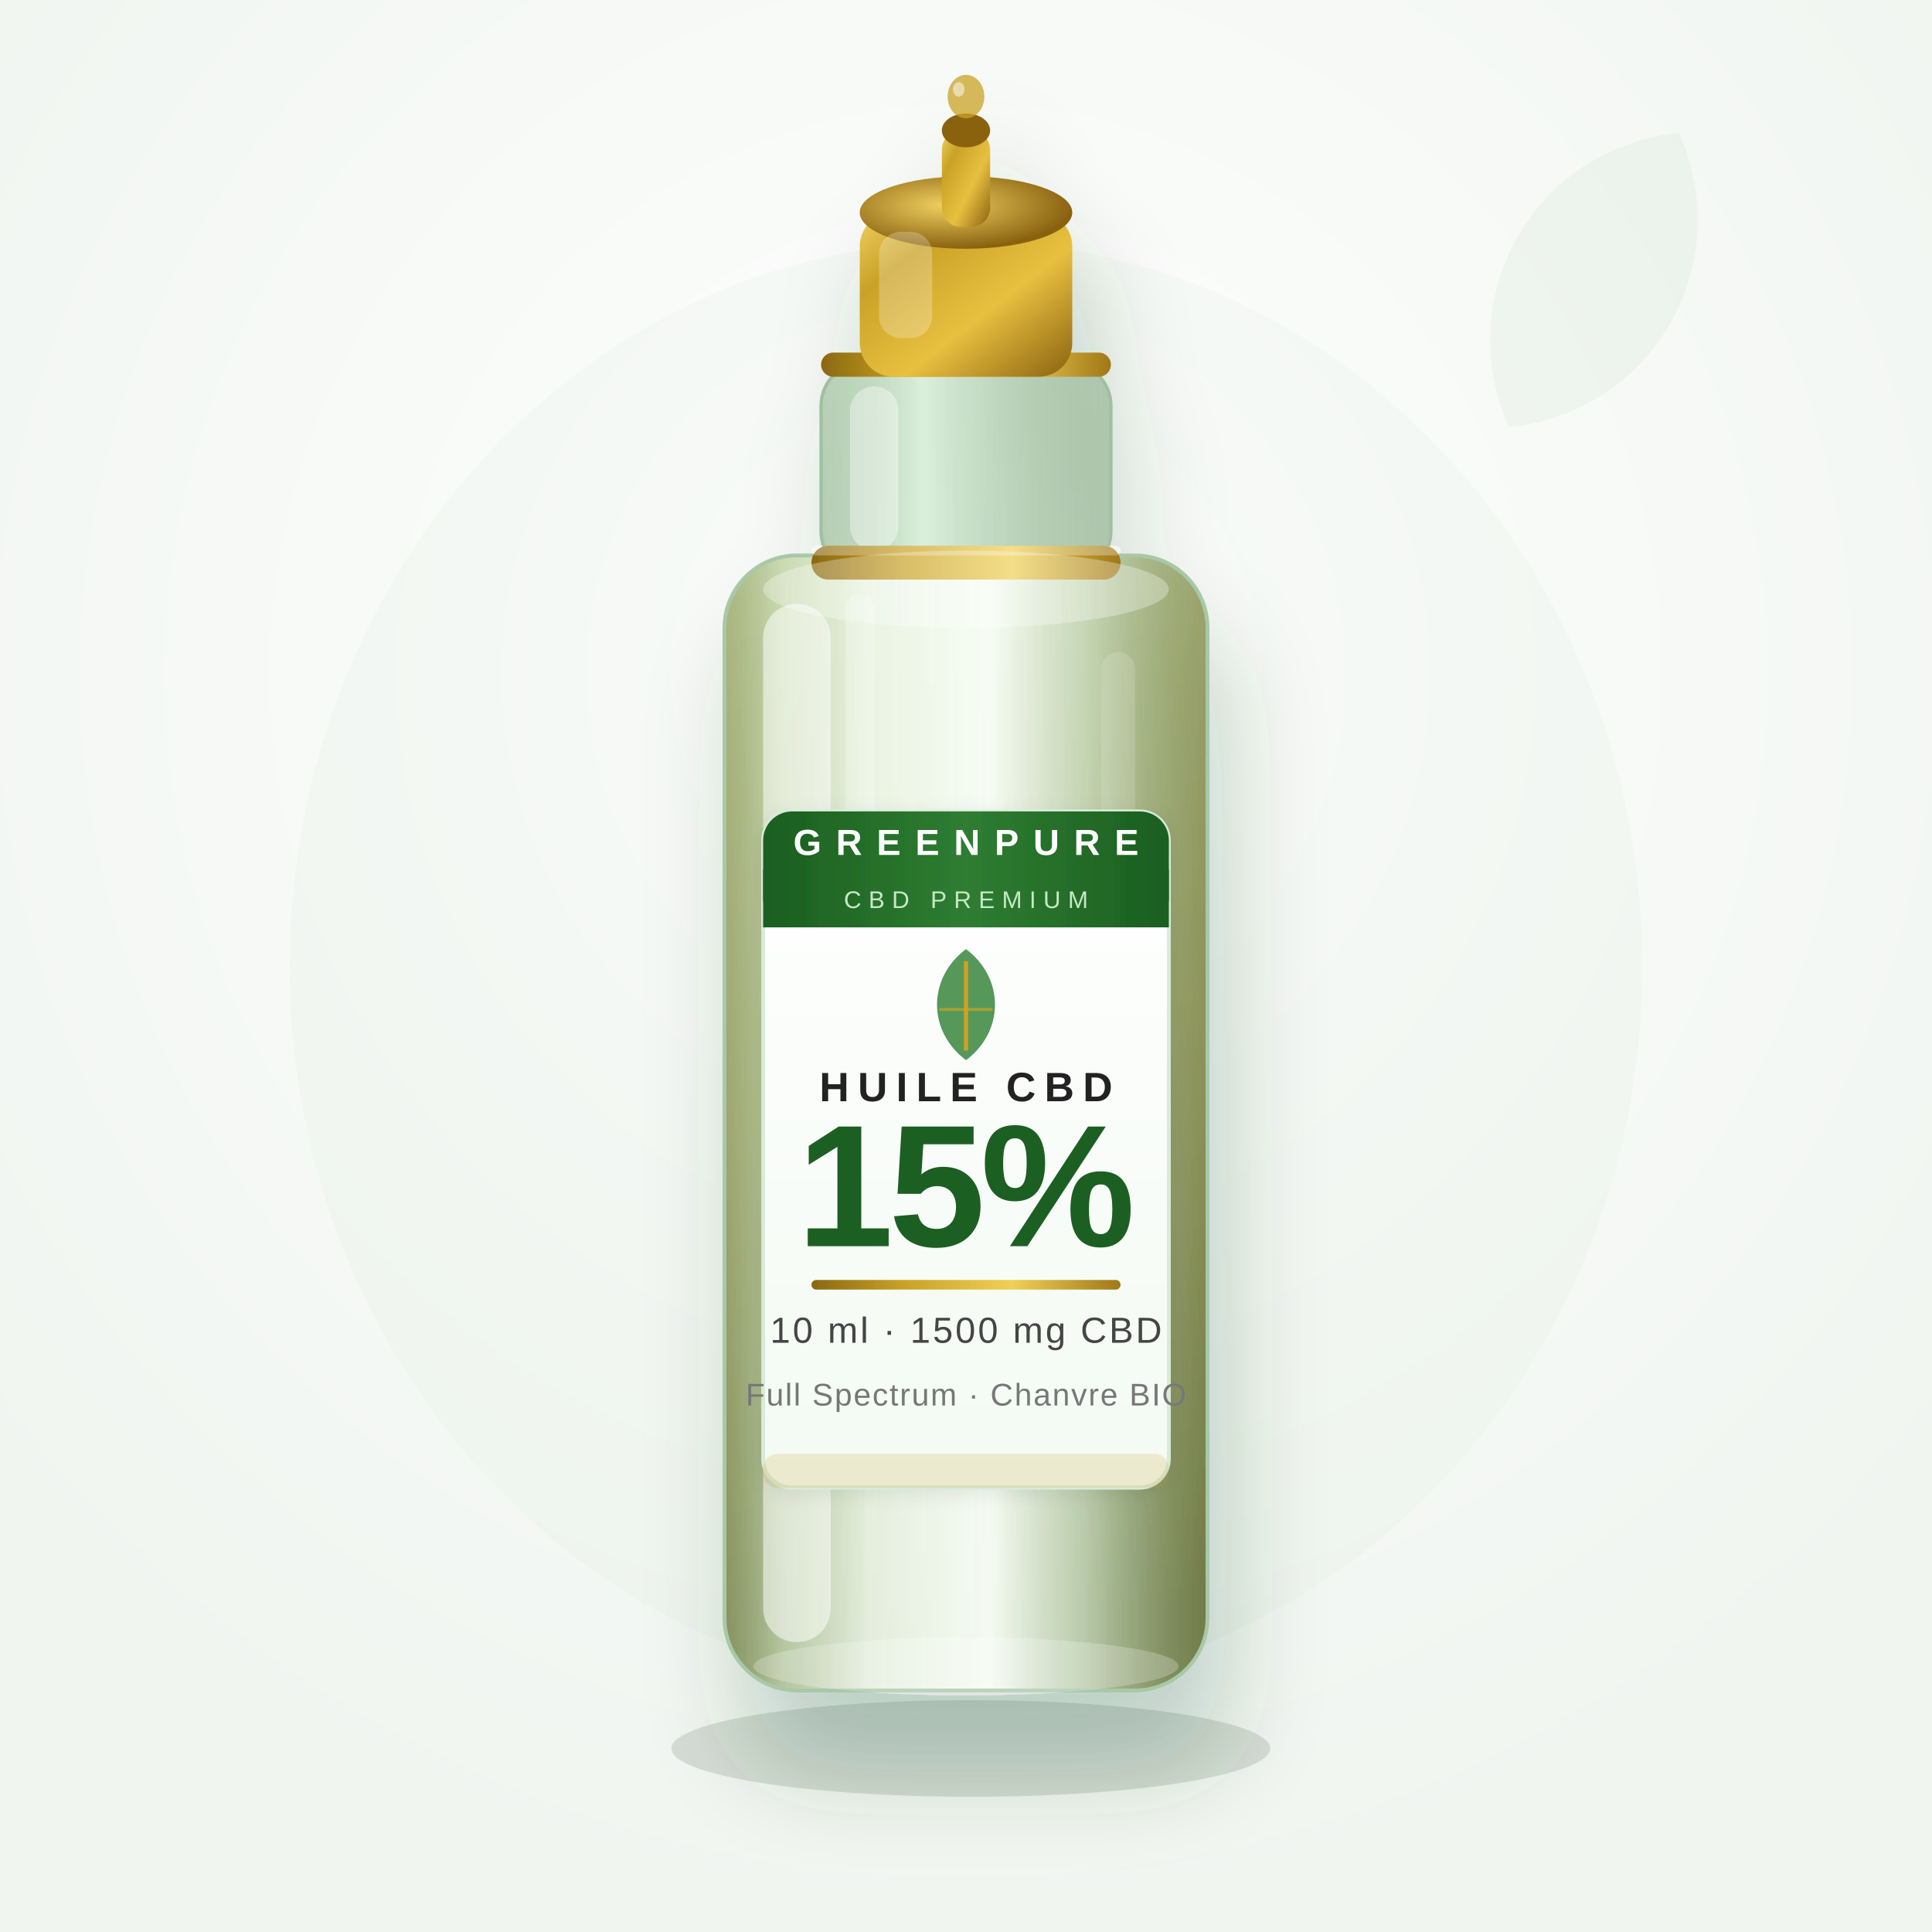
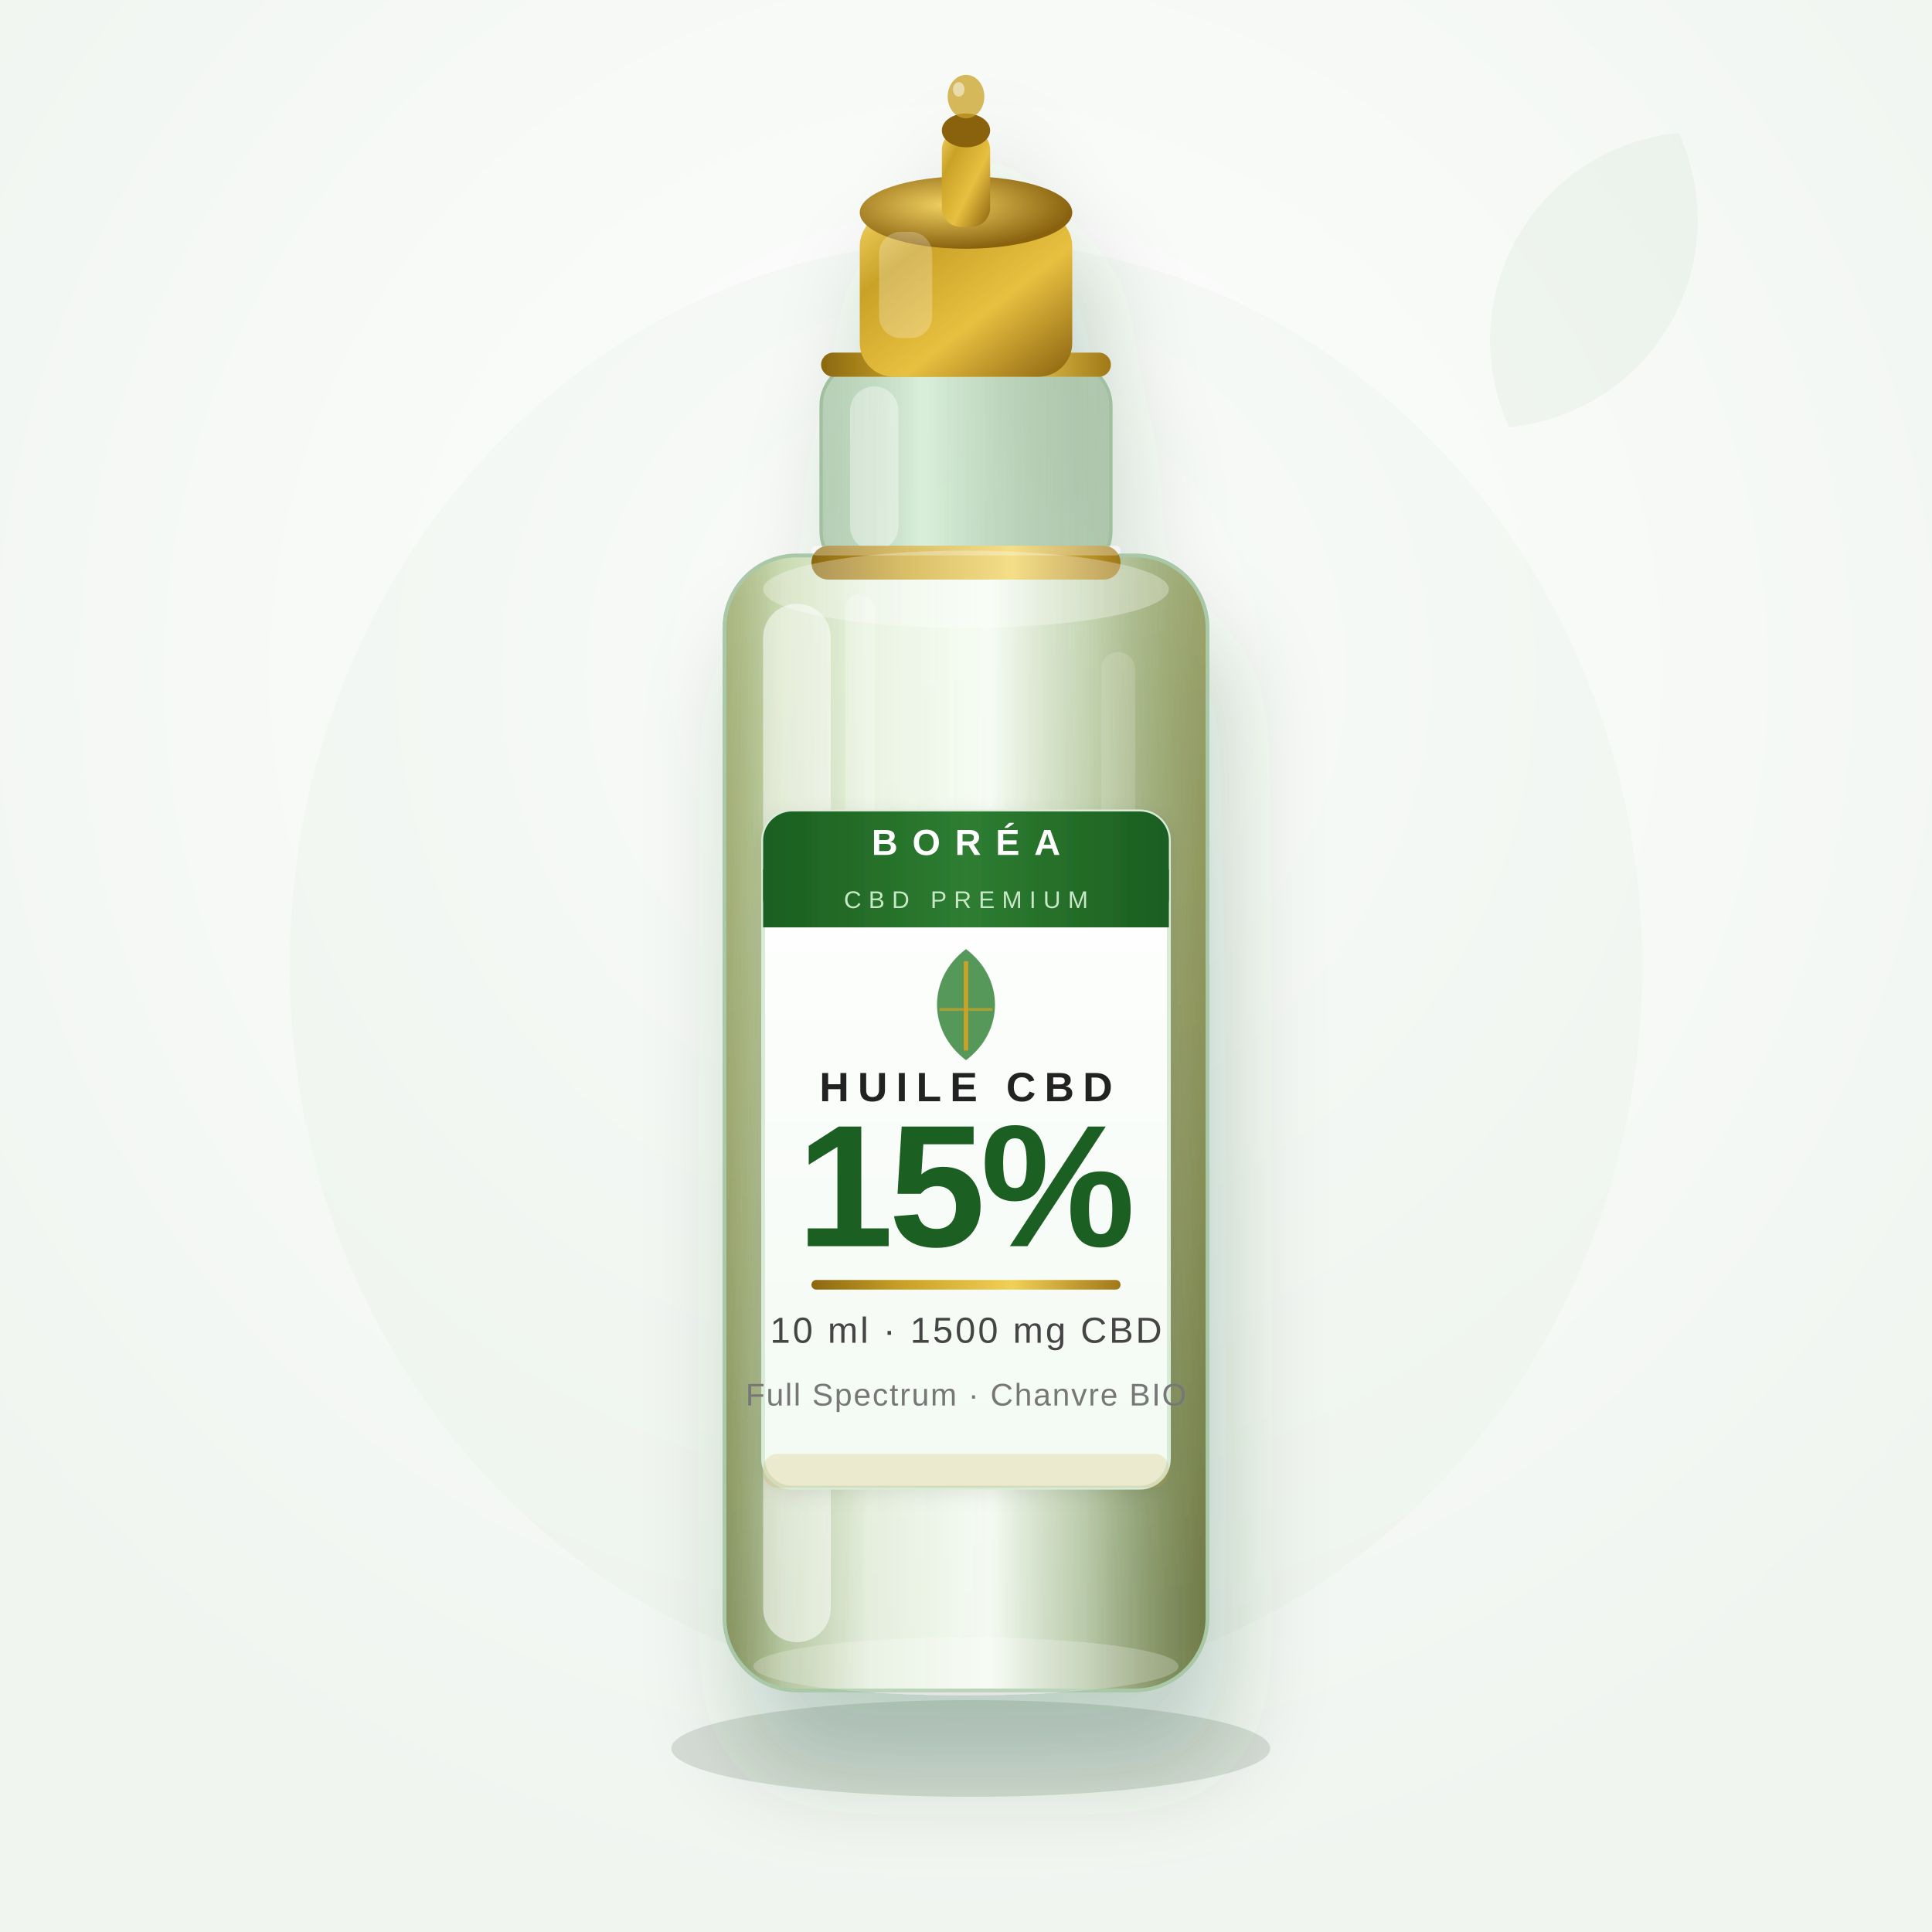
<svg xmlns="http://www.w3.org/2000/svg" viewBox="0 0 400 400" width="400" height="400">
  <defs>
    <radialGradient id="bg-h15" cx="50%" cy="35%" r="65%">
      <stop offset="0%" stop-color="#ffffff" />
      <stop offset="100%" stop-color="#f0f5f0" />
    </radialGradient>
    <linearGradient id="glass-h15" x1="0%" y1="0%" x2="100%" y2="0%">
      <stop offset="0%" stop-color="#8ab88a" stop-opacity="0.55" />
      <stop offset="12%" stop-color="#c8e8c8" stop-opacity="0.75" />
      <stop offset="30%" stop-color="#edfaed" stop-opacity="0.92" />
      <stop offset="55%" stop-color="#f8fff8" stop-opacity="0.97" />
      <stop offset="75%" stop-color="#c5e0c5" stop-opacity="0.82" />
      <stop offset="100%" stop-color="#6a9a6a" stop-opacity="0.50" />
    </linearGradient>
    <linearGradient id="oil-h15" x1="0%" y1="0%" x2="10%" y2="100%">
      <stop offset="0%" stop-color="#c09030" stop-opacity="0.65" />
      <stop offset="50%" stop-color="#a07018" stop-opacity="0.75" />
      <stop offset="100%" stop-color="#6a4808" stop-opacity="0.85" />
    </linearGradient>
    <linearGradient id="neck-h15" x1="0%" y1="0%" x2="100%" y2="0%">
      <stop offset="0%" stop-color="#90b890" stop-opacity="0.6" />
      <stop offset="35%" stop-color="#daf0da" stop-opacity="0.9" />
      <stop offset="100%" stop-color="#80a880" stop-opacity="0.55" />
    </linearGradient>
    <linearGradient id="cap-h15" x1="0%" y1="0%" x2="100%" y2="100%">
      <stop offset="0%" stop-color="#f0d060" />
      <stop offset="25%" stop-color="#c9a227" />
      <stop offset="60%" stop-color="#e8c040" />
      <stop offset="100%" stop-color="#8a6210" />
    </linearGradient>
    <radialGradient id="cap-top-h15" cx="40%" cy="40%" r="60%">
      <stop offset="0%" stop-color="#f0d060" />
      <stop offset="100%" stop-color="#8a6210" />
    </radialGradient>
    <linearGradient id="label-h15" x1="0%" y1="0%" x2="0%" y2="100%">
      <stop offset="0%" stop-color="#ffffff" />
      <stop offset="100%" stop-color="#f3faf3" />
    </linearGradient>
    <linearGradient id="label-green-h15" x1="0%" y1="0%" x2="100%" y2="0%">
      <stop offset="0%" stop-color="#1b5e20" />
      <stop offset="50%" stop-color="#2e7d32" />
      <stop offset="100%" stop-color="#1b5e20" />
    </linearGradient>
    <linearGradient id="gold-h15" x1="0%" y1="0%" x2="100%" y2="0%">
      <stop offset="0%" stop-color="#8b6810" />
      <stop offset="30%" stop-color="#c9a227" />
      <stop offset="65%" stop-color="#f0d055" />
      <stop offset="100%" stop-color="#a07818" />
    </linearGradient>
    <filter id="shadow-h15" x="-30%" y="-20%" width="160%" height="160%">
      <feGaussianBlur in="SourceAlpha" stdDeviation="10" result="blur" />
      <feOffset dx="4" dy="16" result="offsetBlur" />
      <feFlood flood-color="#1a4020" flood-opacity="0.22" result="color" />
      <feComposite in="color" in2="offsetBlur" operator="in" result="shadow" />
      <feMerge>
        <feMergeNode in="shadow" />
        <feMergeNode in="SourceGraphic" />
      </feMerge>
    </filter>
    <filter id="label-shadow-h15">
      <feDropShadow dx="0" dy="1" stdDeviation="2" flood-color="#000" flood-opacity="0.08" />
    </filter>
    <clipPath id="bottle-clip-h15">
      <rect x="150" y="115" width="100" height="235" rx="15" />
    </clipPath>
  </defs>
  <rect width="400" height="400" fill="url(#bg-h15)" />
  <ellipse cx="200" cy="200" rx="140" ry="150" fill="#2e7d32" opacity="0.025" />
  <ellipse cx="201" cy="362" rx="62" ry="10" fill="#1a3a1a" opacity="0.14" />
  <g filter="url(#shadow-h15)">
    <rect x="150" y="115" width="100" height="235" rx="15" fill="url(#oil-h15)" clip-path="url(#bottle-clip-h15)" />
    <rect x="150" y="115" width="100" height="235" rx="15" fill="url(#glass-h15)" stroke="#a8c8a8" stroke-width="0.8" />
    <rect x="170" y="75" width="60" height="44" rx="9" fill="url(#neck-h15)" stroke="#a0c0a0" stroke-width="0.7" />
    <rect x="176" y="80" width="10" height="34" rx="5" fill="white" opacity="0.38" />
    <rect x="168" y="113" width="64" height="7" rx="3.5" fill="url(#gold-h15)" />
    <rect x="168" y="113" width="64" height="2" rx="1" fill="white" opacity="0.3" />
    <rect x="170" y="73" width="60" height="5" rx="2.5" fill="url(#gold-h15)" />
    <rect x="158" y="125" width="14" height="215" rx="7" fill="white" opacity="0.52" />
    <rect x="175" y="123" width="6" height="100" rx="3" fill="white" opacity="0.24" />
    <ellipse cx="200" cy="122" rx="42" ry="8" fill="white" opacity="0.30" />
    <rect x="228" y="135" width="7" height="160" rx="3.5" fill="white" opacity="0.14" />
    <ellipse cx="200" cy="345" rx="44" ry="6" fill="white" opacity="0.22" />
    <rect x="158" y="168" width="84" height="140" rx="6" fill="url(#label-h15)" filter="url(#label-shadow-h15)" stroke="#d8ead8" stroke-width="0.8" />
    <rect x="158" y="168" width="84" height="24" rx="6" fill="url(#label-green-h15)" />
    <rect x="158" y="180" width="84" height="12" fill="url(#label-green-h15)" />
-     <text x="200" y="177" font-family="'Helvetica Neue', Arial, sans-serif" font-size="7.5" font-weight="700" fill="white" text-anchor="middle" letter-spacing="3">GREENPURE</text>
+     <text x="200" y="177" font-family="'Helvetica Neue', Arial, sans-serif" font-size="7.5" font-weight="700" fill="white" text-anchor="middle" letter-spacing="3">BORÉA</text>
    <text x="200" y="188" font-family="'Helvetica Neue', Arial, sans-serif" font-size="5" fill="#c8e8c8" text-anchor="middle" letter-spacing="1.5">CBD PREMIUM</text>
    <g transform="translate(200, 208)">
      <path d="M0,-11.5 C8,-5.5 8,5.5 0,11.5 C-8,5.5 -8,-5.5 0,-11.5Z" fill="#2e7d32" opacity="0.80" />
      <line x1="0" y1="-9" x2="0" y2="9.5" stroke="#c9a227" stroke-width="0.9" />
      <line x1="-5.5" y1="1" x2="5.5" y2="1" stroke="#c9a227" stroke-width="0.6" opacity="0.7" />
    </g>
    <text x="200" y="228" font-family="'Helvetica Neue', Arial, sans-serif" font-size="8.5" font-weight="600" fill="#222222" text-anchor="middle" letter-spacing="1.8">HUILE CBD</text>
    <text x="200" y="258" font-family="'Helvetica Neue', Arial, sans-serif" font-size="36" font-weight="900" fill="#1b5e20" text-anchor="middle" letter-spacing="-1">15%</text>
    <rect x="168" y="265" width="64" height="2" rx="1" fill="url(#gold-h15)" />
    <text x="200" y="278" font-family="'Helvetica Neue', Arial, sans-serif" font-size="7.5" fill="#444444" text-anchor="middle" letter-spacing="0.5">10 ml · 1500 mg CBD</text>
    <text x="200" y="291" font-family="'Helvetica Neue', Arial, sans-serif" font-size="6.5" fill="#777777" text-anchor="middle" letter-spacing="0.3">Full Spectrum · Chanvre BIO</text>
    <rect x="158" y="301" width="84" height="7" rx="3" fill="#c9a227" opacity="0.18" />
    <rect x="178" y="44" width="44" height="34" rx="7" fill="url(#cap-h15)" />
    <ellipse cx="200" cy="44" rx="22" ry="7.5" fill="url(#cap-top-h15)" />
    <rect x="182" y="48" width="11" height="22" rx="4.5" fill="white" opacity="0.24" />
    <rect x="195" y="27" width="10" height="20" rx="4" fill="url(#cap-h15)" />
    <ellipse cx="200" cy="27" rx="5" ry="3.5" fill="#8a6210" />
    <ellipse cx="200" cy="20" rx="3.8" ry="4.5" fill="#c9a227" opacity="0.75" />
    <ellipse cx="198.5" cy="18.5" rx="1.2" ry="1.5" fill="white" opacity="0.5" />
  </g>
  <g opacity="0.045" transform="translate(330, 58) rotate(30) scale(2.2)">
    <path d="M0,-16 C11,-8 11,8 0,16 C-11,8 -11,-8 0,-16Z" fill="#2e7d32" />
  </g>
</svg>
